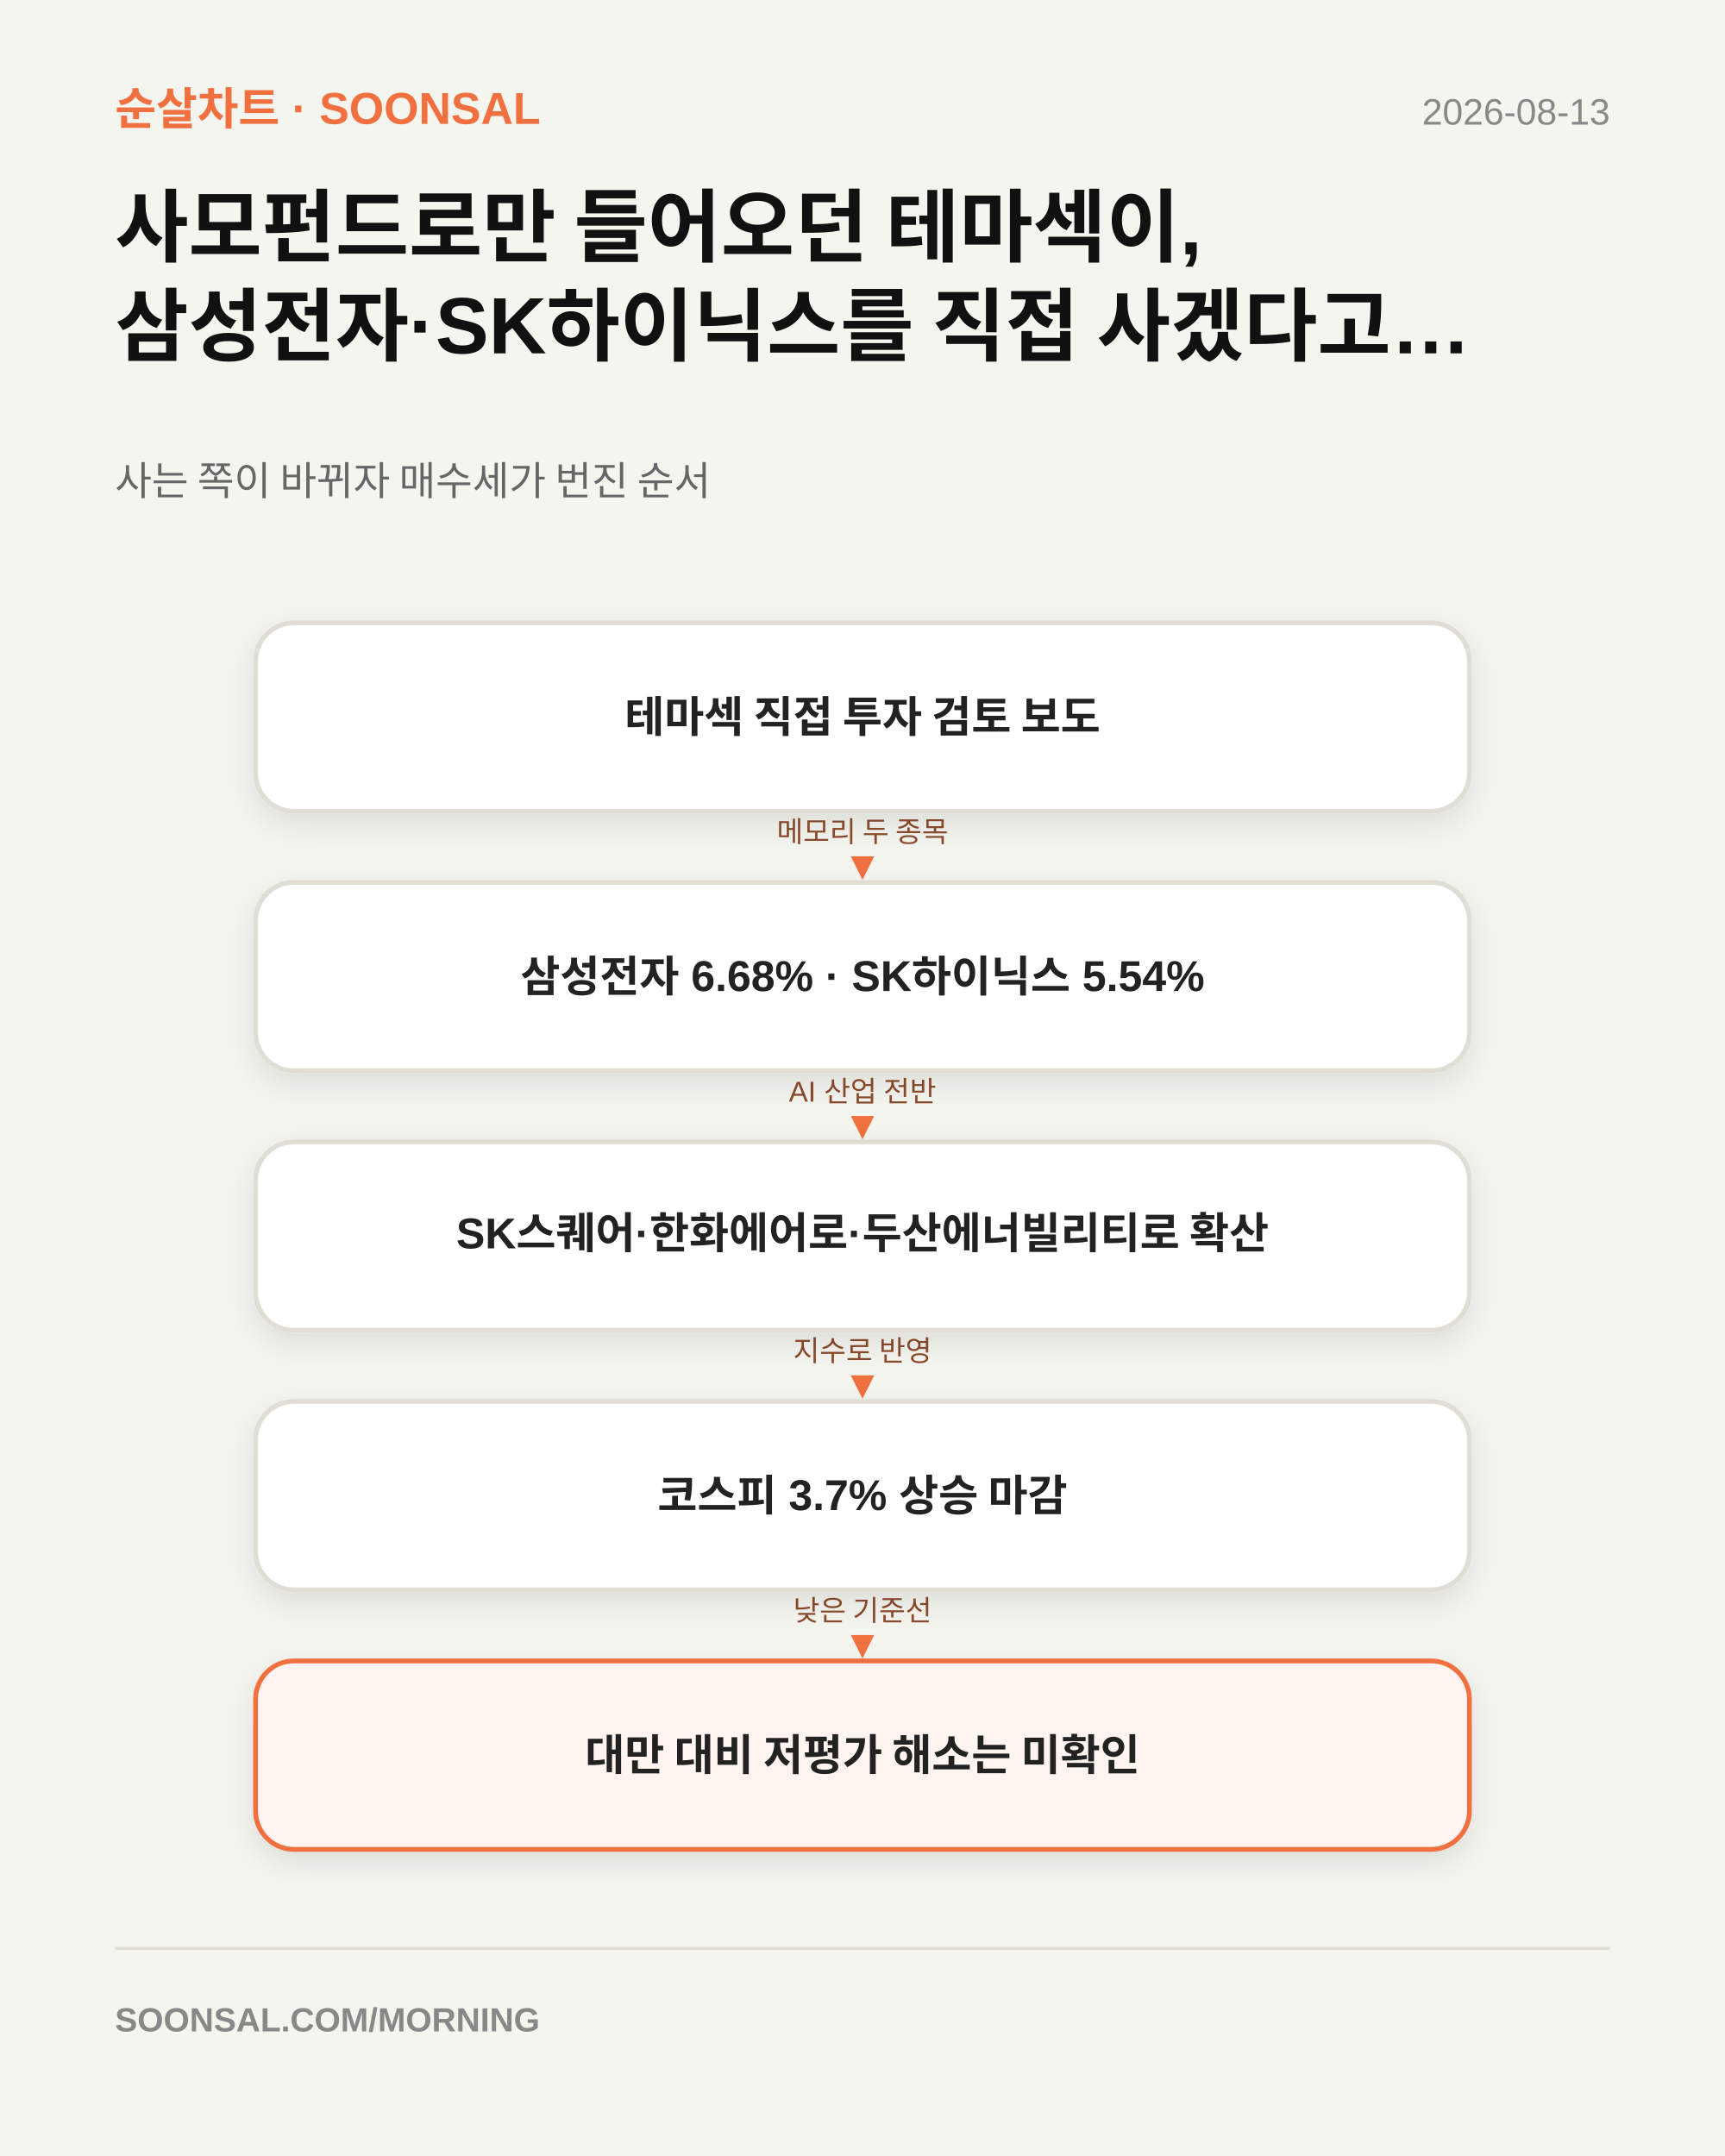
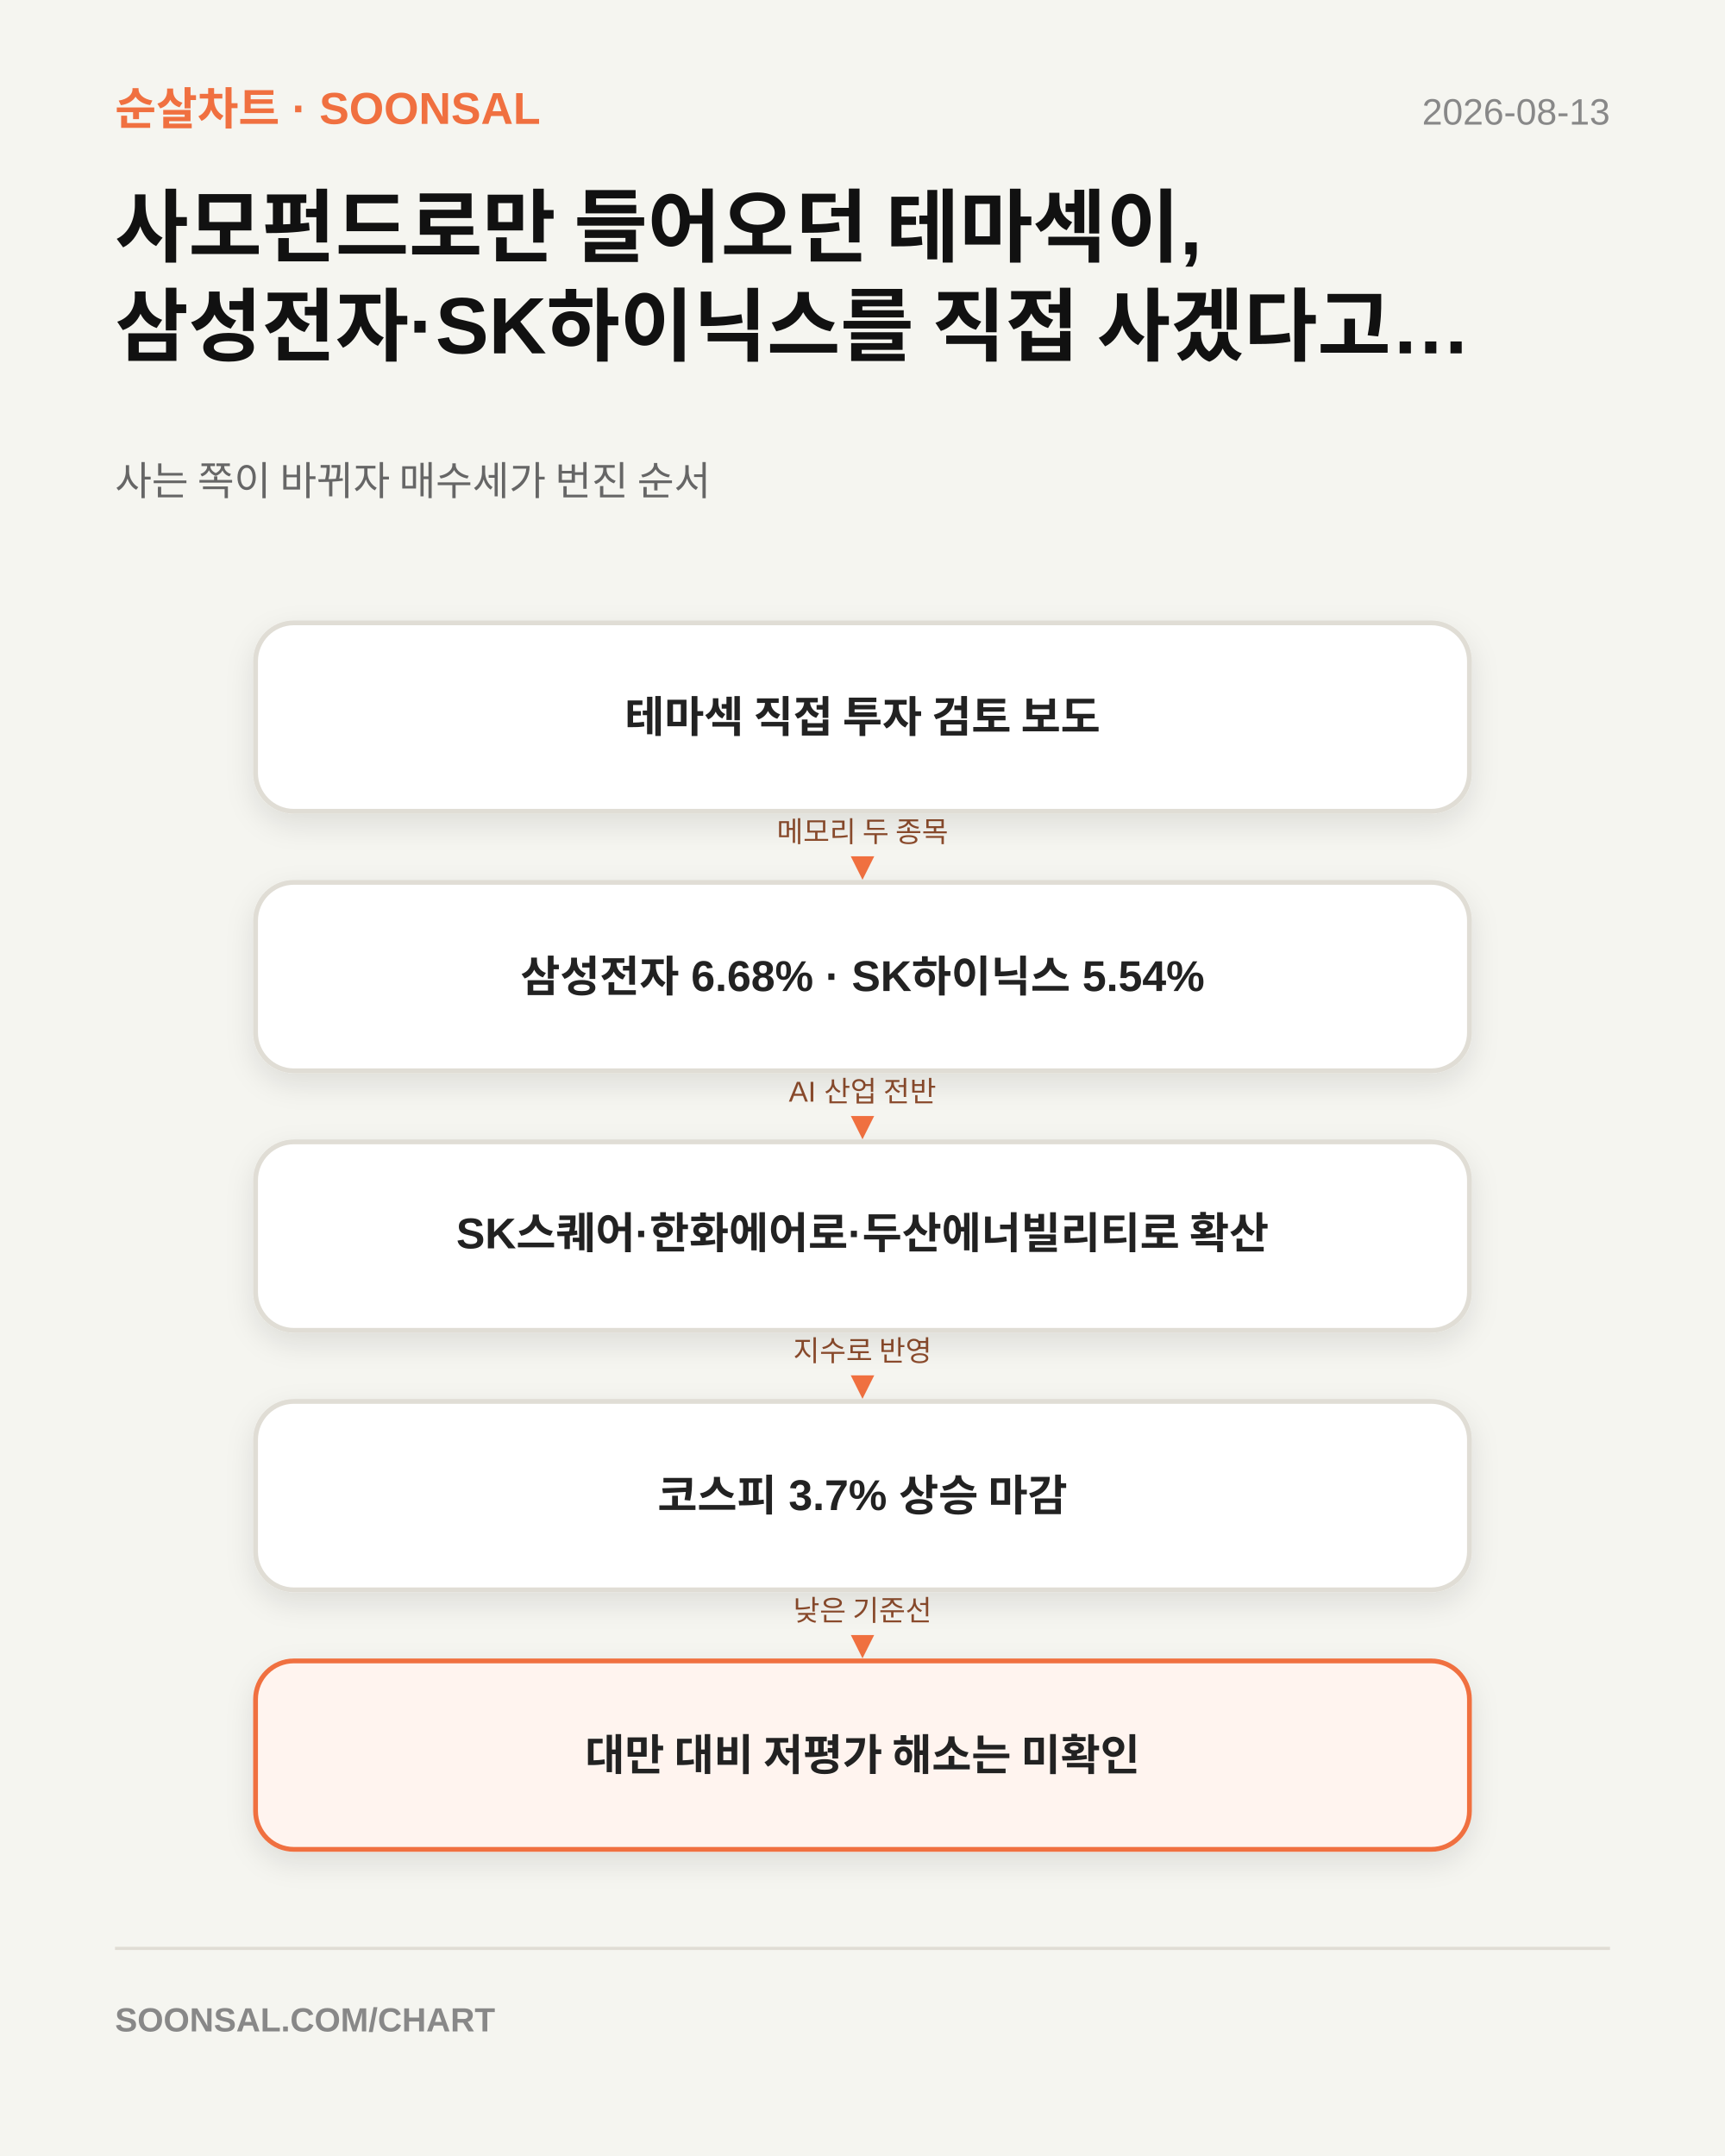
<svg xmlns="http://www.w3.org/2000/svg" width="1080" height="1350" viewBox="0 0 1080 1350">
  <defs>
    <filter id="shadow" x="-20%" y="-20%" width="140%" height="160%">
      <feDropShadow dx="0" dy="7" stdDeviation="9" flood-color="#111111" flood-opacity=".10" />
    </filter>
    <marker id="arrow" viewBox="0 0 10 10" refX="8" refY="5" markerWidth="8" markerHeight="8" orient="auto-start-reverse">
      <path d="M 0 0 L 10 5 L 0 10 z" fill="#F07040" />
    </marker>
  </defs>
  <rect width="1080" height="1350" fill="#F5F5F0" />
  <text x="72" y="78" font-family="Apple SD Gothic Neo,Malgun Gothic,Arial,sans-serif" font-size="28" font-weight="800" fill="#F07040">순살차트 · SOONSAL</text>
  <text x="1008" y="78" text-anchor="end" font-family="Apple SD Gothic Neo,Malgun Gothic,Arial,sans-serif" font-size="23" fill="#888888">2026-08-13</text>
  <text x="72" y="160" font-family="Apple SD Gothic Neo,Malgun Gothic,Arial,sans-serif" font-size="50" font-weight="800" fill="#111111">사모펀드로만 들어오던 테마섹이,</text>
  <text x="72" y="222" font-family="Apple SD Gothic Neo,Malgun Gothic,Arial,sans-serif" font-size="50" font-weight="800" fill="#111111">삼성전자·SK하이닉스를 직접 사겠다고…</text>
  <text x="72" y="310" font-family="Apple SD Gothic Neo,Malgun Gothic,Arial,sans-serif" font-size="25" fill="#666666">사는 쪽이 바뀌자 매수세가 번진 순서</text>
  <path d="M 540.0 508.0 C 540.0 530.2, 540.0 530.2, 540.0 544.5" fill="none" stroke="#F07040" stroke-width="4" marker-end="url(#arrow)" />
  <rect x="468.0" y="500.2" width="144" height="36" rx="18" fill="#F5F5F0" />
  <text x="540.0" y="527.2" text-anchor="middle" font-family="Apple SD Gothic Neo,Malgun Gothic,Arial,sans-serif" font-size="18" fill="#8B4B2C">메모리 두 종목</text>
  <path d="M 540.0 670.5 C 540.0 692.8, 540.0 692.8, 540.0 707.0" fill="none" stroke="#F07040" stroke-width="4" marker-end="url(#arrow)" />
  <rect x="468.0" y="662.8" width="144" height="36" rx="18" fill="#F5F5F0" />
  <text x="540.0" y="689.8" text-anchor="middle" font-family="Apple SD Gothic Neo,Malgun Gothic,Arial,sans-serif" font-size="18" fill="#8B4B2C">AI 산업 전반</text>
  <path d="M 540.0 833.0 C 540.0 855.2, 540.0 855.2, 540.0 869.5" fill="none" stroke="#F07040" stroke-width="4" marker-end="url(#arrow)" />
  <rect x="468.0" y="825.2" width="144" height="36" rx="18" fill="#F5F5F0" />
  <text x="540.0" y="852.2" text-anchor="middle" font-family="Apple SD Gothic Neo,Malgun Gothic,Arial,sans-serif" font-size="18" fill="#8B4B2C">지수로 반영</text>
  <path d="M 540.0 995.5 C 540.0 1017.8, 540.0 1017.8, 540.0 1032.0" fill="none" stroke="#F07040" stroke-width="4" stroke-dasharray="12 10" marker-end="url(#arrow)" />
  <rect x="468.0" y="987.8" width="144" height="36" rx="18" fill="#F5F5F0" />
  <text x="540.0" y="1014.8" text-anchor="middle" font-family="Apple SD Gothic Neo,Malgun Gothic,Arial,sans-serif" font-size="18" fill="#8B4B2C">낮은 기준선</text>
  <rect x="160.0" y="390.0" width="760.0" height="118" rx="24" fill="#FFFFFF" stroke="#E0DDD5" stroke-width="3" filter="url(#shadow)" />
  <text x="540.0" y="449.0" text-anchor="middle" dominant-baseline="middle" font-family="Apple SD Gothic Neo,Malgun Gothic,Arial,sans-serif" font-size="27" font-weight="700" fill="#222222">테마섹 직접 투자 검토 보도</text>
  <rect x="160.0" y="552.5" width="760.0" height="118" rx="24" fill="#FFFFFF" stroke="#E0DDD5" stroke-width="3" filter="url(#shadow)" />
  <text x="540.0" y="611.5" text-anchor="middle" dominant-baseline="middle" font-family="Apple SD Gothic Neo,Malgun Gothic,Arial,sans-serif" font-size="27" font-weight="700" fill="#222222">삼성전자 6.68% · SK하이닉스 5.54%</text>
  <rect x="160.0" y="715.0" width="760.0" height="118" rx="24" fill="#FFFFFF" stroke="#E0DDD5" stroke-width="3" filter="url(#shadow)" />
  <text x="540.0" y="774.0" text-anchor="middle" dominant-baseline="middle" font-family="Apple SD Gothic Neo,Malgun Gothic,Arial,sans-serif" font-size="27" font-weight="700" fill="#222222">SK스퀘어·한화에어로·두산에너빌리티로 확산</text>
  <rect x="160.0" y="877.5" width="760.0" height="118" rx="24" fill="#FFFFFF" stroke="#E0DDD5" stroke-width="3" filter="url(#shadow)" />
  <text x="540.0" y="936.5" text-anchor="middle" dominant-baseline="middle" font-family="Apple SD Gothic Neo,Malgun Gothic,Arial,sans-serif" font-size="27" font-weight="700" fill="#222222">코스피 3.7% 상승 마감</text>
  <rect x="160.0" y="1040.0" width="760.0" height="118" rx="24" fill="#FFF4EF" stroke="#F07040" stroke-width="3" filter="url(#shadow)" />
  <text x="540.0" y="1099.0" text-anchor="middle" dominant-baseline="middle" font-family="Apple SD Gothic Neo,Malgun Gothic,Arial,sans-serif" font-size="27" font-weight="700" fill="#222222">대만 대비 저평가 해소는 미확인</text>
  <line x1="72" y1="1220" x2="1008" y2="1220" stroke="#E0DDD5" stroke-width="2" />
-   <text x="72" y="1272" font-family="Apple SD Gothic Neo,Malgun Gothic,Arial,sans-serif" font-size="21" font-weight="700" fill="#888888">SOONSAL.COM/MORNING</text>
+   <text x="72" y="1272" font-family="Apple SD Gothic Neo,Malgun Gothic,Arial,sans-serif" font-size="21" font-weight="700" fill="#888888">SOONSAL.COM/CHART</text>
</svg>
